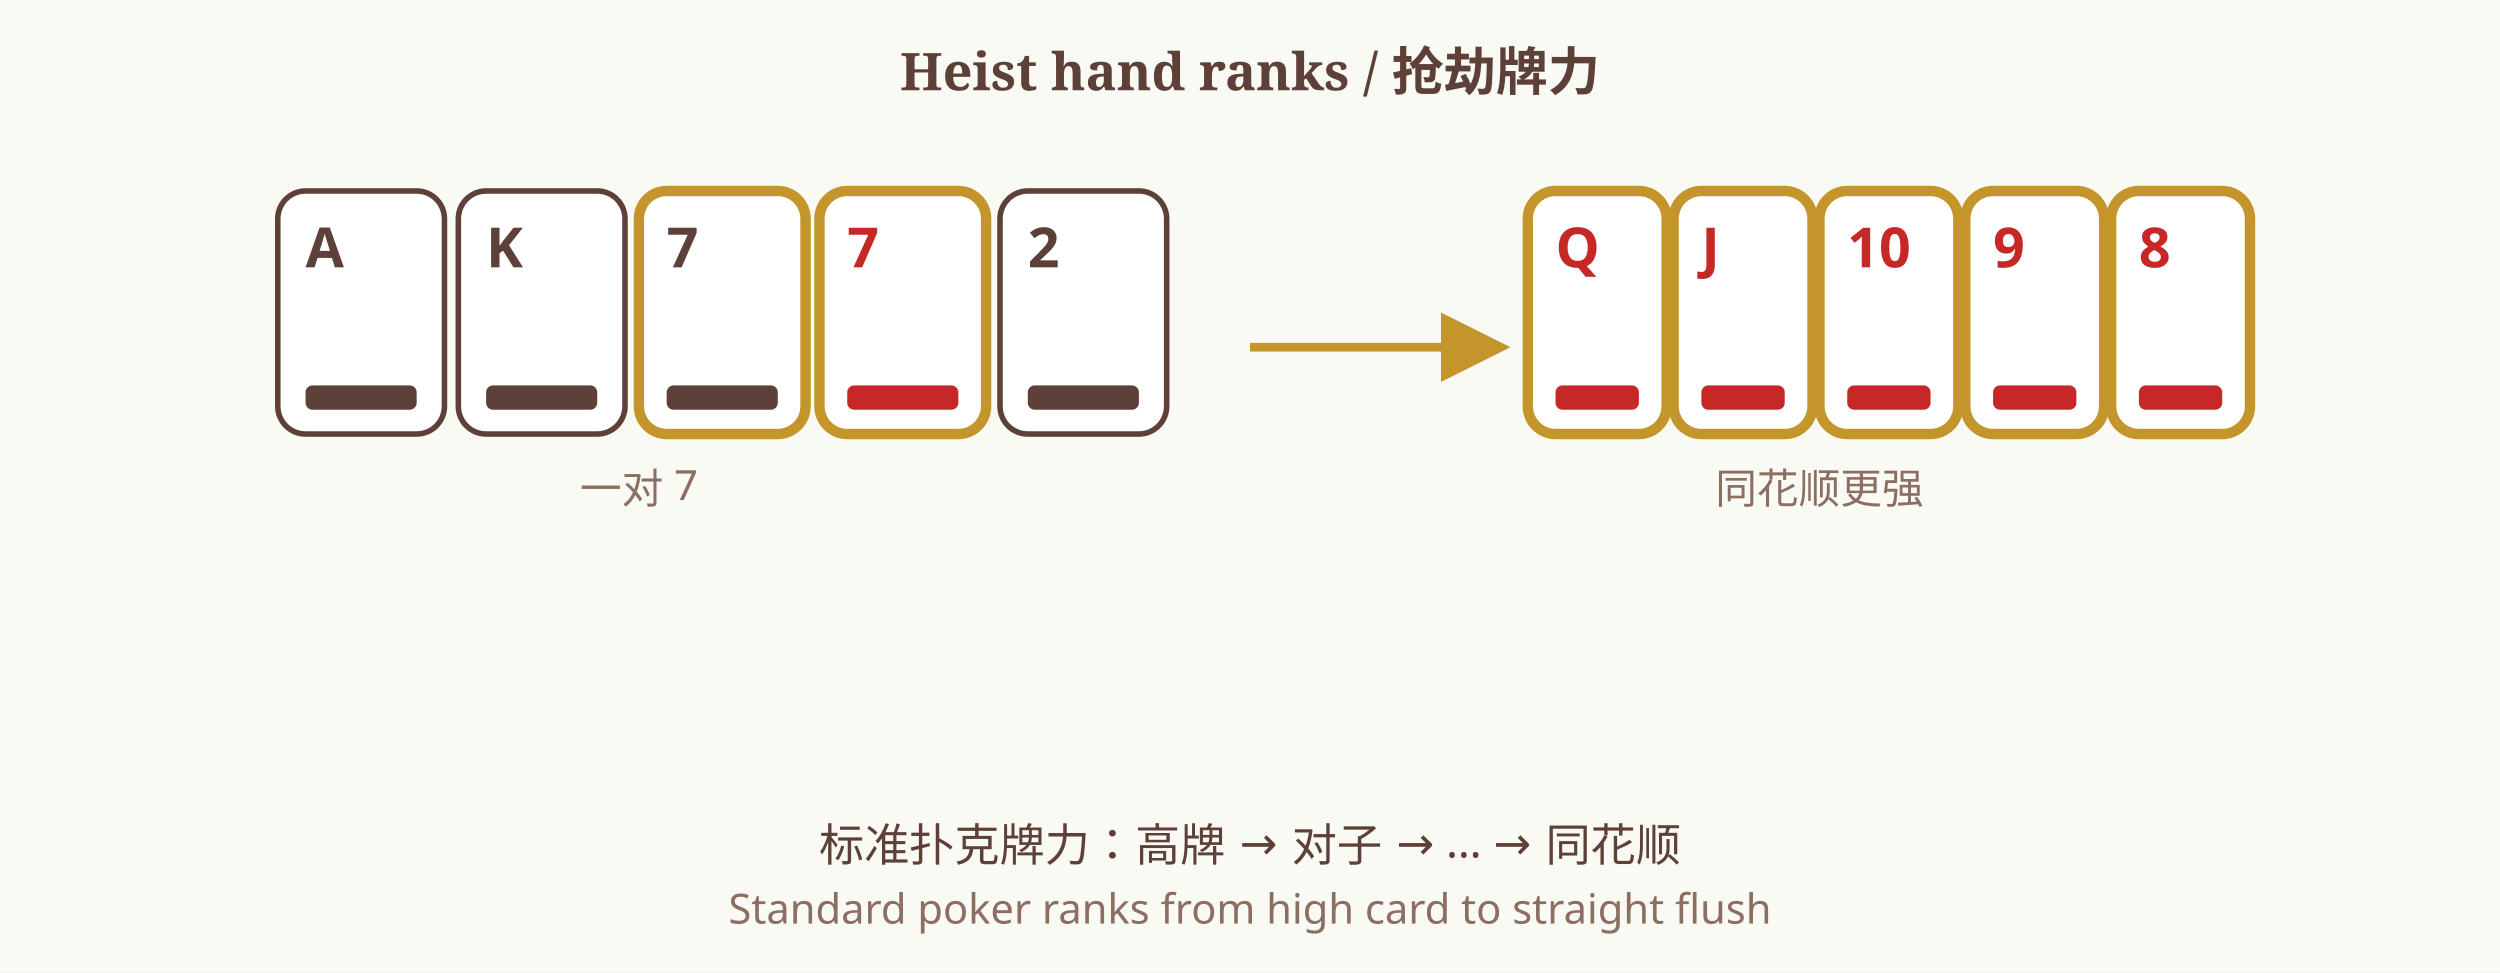
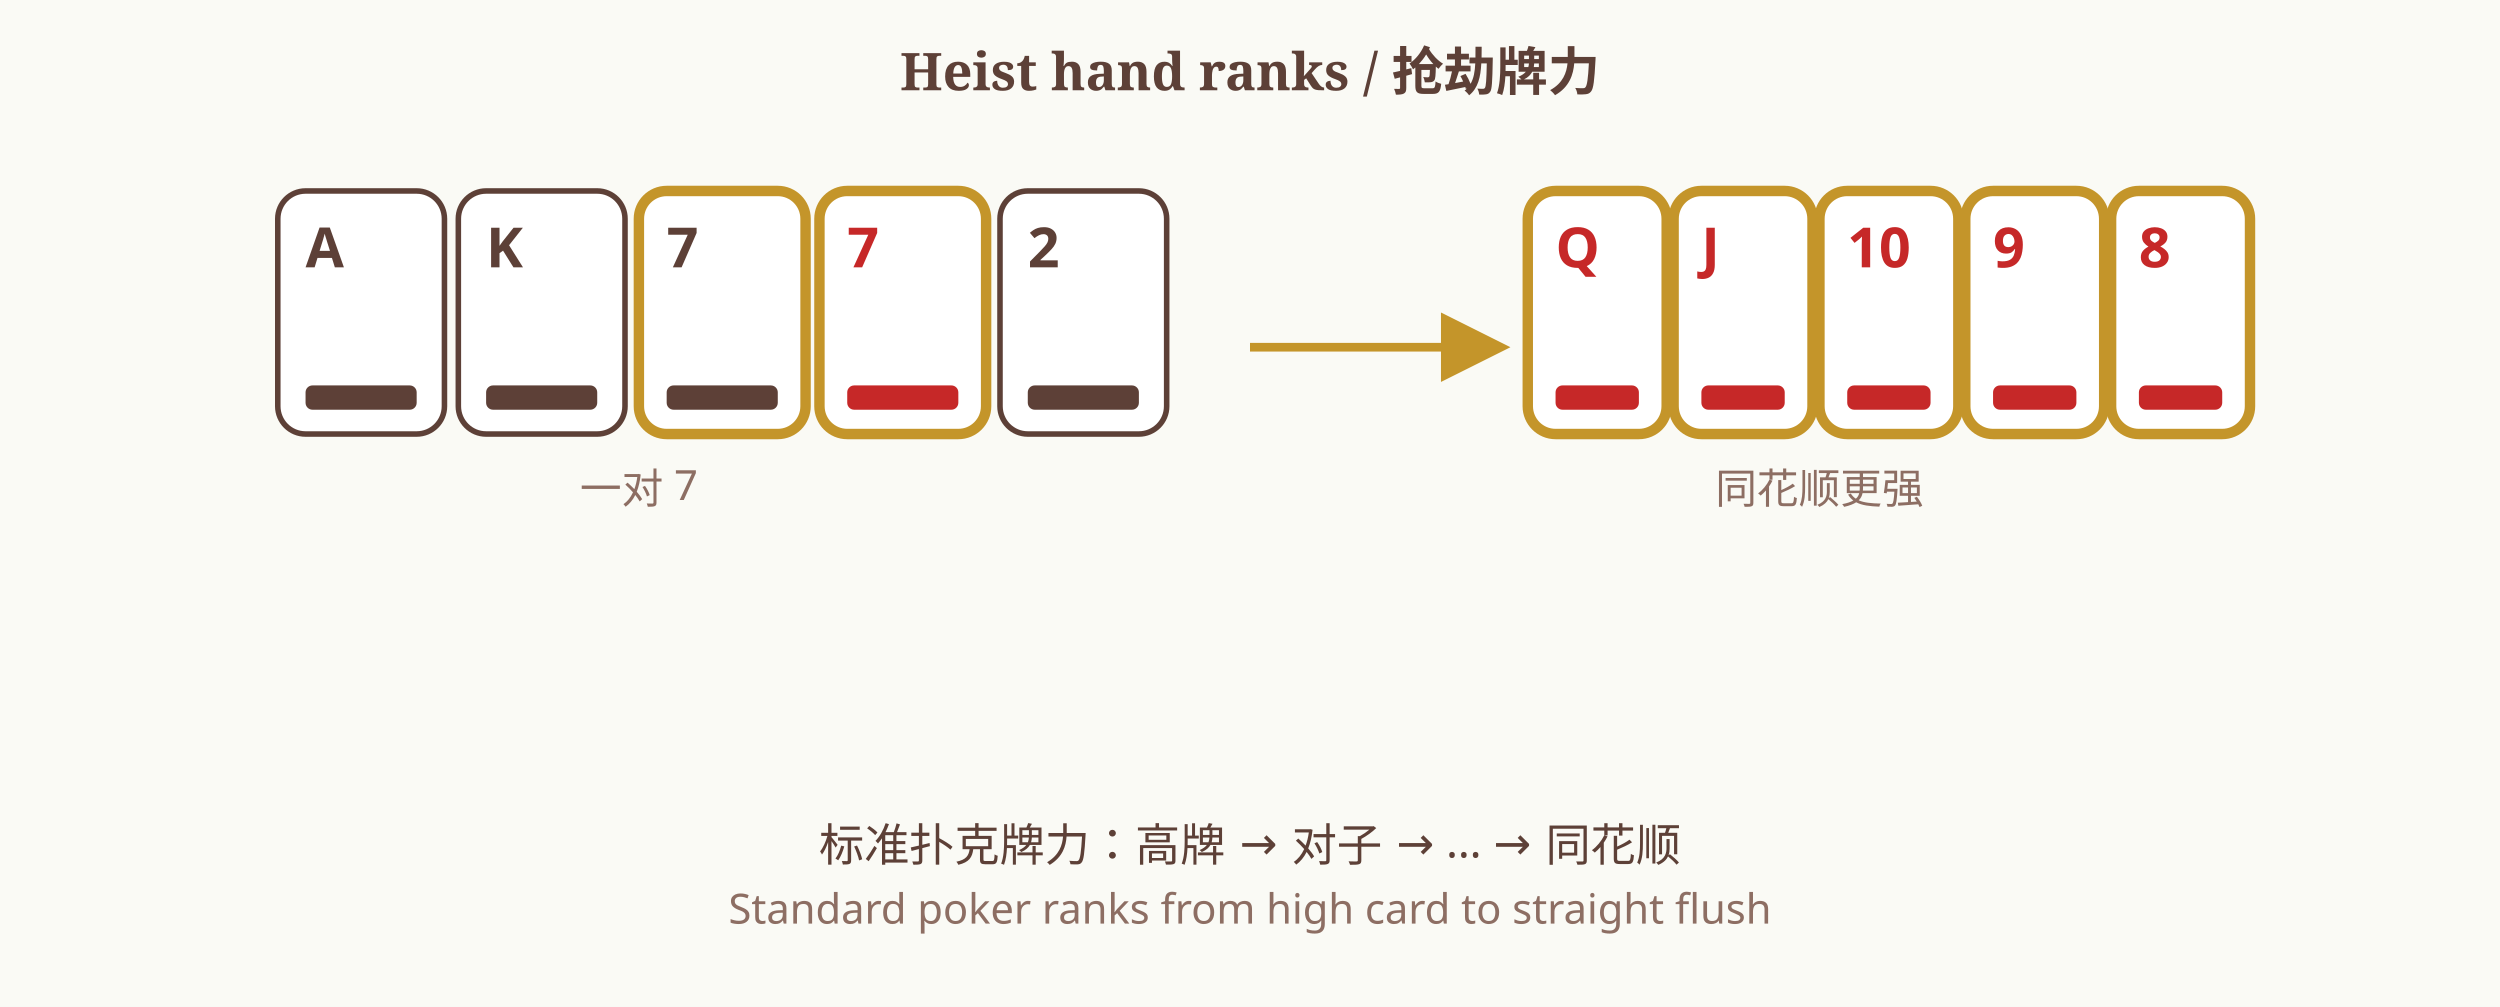
- <svg xmlns="http://www.w3.org/2000/svg" viewBox="0 0 720 280" role="img">
-   <rect width="720" height="280" fill="#FAFAF5" />
+ <svg xmlns="http://www.w3.org/2000/svg" viewBox="0 0 720 290" role="img">
+   <rect width="720" height="290" fill="#FAFAF5" />
  <defs>
    <marker id="arr" markerWidth="8" markerHeight="8" refX="6" refY="4" orient="auto">
      <path d="M0 0l8 4-8 4z" fill="#C4952A" />
    </marker>
  </defs>
  <text x="360" y="26" text-anchor="middle" font-family="Georgia, serif" font-size="15" fill="#5D4037" font-weight="700">Heist hand ranks / 抢劫牌力</text>
  <g>
    <rect x="80" y="55" width="48" height="70" rx="8" fill="#fff" stroke="#5D4037" stroke-width="1.6" />
    <text x="88" y="77" font-family="'PingFang SC', 'Hiragino Sans GB', 'Microsoft YaHei', sans-serif" font-size="16" font-weight="700" fill="#5D4037">A</text>
    <rect x="88" y="111" width="32" height="7" rx="2" fill="#5D4037" />
  </g>
  <g>
    <rect x="132" y="55" width="48" height="70" rx="8" fill="#fff" stroke="#5D4037" stroke-width="1.6" />
    <text x="140" y="77" font-family="'PingFang SC', 'Hiragino Sans GB', 'Microsoft YaHei', sans-serif" font-size="16" font-weight="700" fill="#5D4037">K</text>
    <rect x="140" y="111" width="32" height="7" rx="2" fill="#5D4037" />
  </g>
  <g>
    <rect x="184" y="55" width="48" height="70" rx="8" fill="#fff" stroke="#C4952A" stroke-width="3" />
    <text x="192" y="77" font-family="'PingFang SC', 'Hiragino Sans GB', 'Microsoft YaHei', sans-serif" font-size="16" font-weight="700" fill="#5D4037">7</text>
    <rect x="192" y="111" width="32" height="7" rx="2" fill="#5D4037" />
  </g>
  <g>
    <rect x="236" y="55" width="48" height="70" rx="8" fill="#fff" stroke="#C4952A" stroke-width="3" />
    <text x="244" y="77" font-family="'PingFang SC', 'Hiragino Sans GB', 'Microsoft YaHei', sans-serif" font-size="16" font-weight="700" fill="#C62828">7</text>
    <rect x="244" y="111" width="32" height="7" rx="2" fill="#C62828" />
  </g>
  <g>
    <rect x="288" y="55" width="48" height="70" rx="8" fill="#fff" stroke="#5D4037" stroke-width="1.6" />
    <text x="296" y="77" font-family="'PingFang SC', 'Hiragino Sans GB', 'Microsoft YaHei', sans-serif" font-size="16" font-weight="700" fill="#5D4037">2</text>
    <rect x="296" y="111" width="32" height="7" rx="2" fill="#5D4037" />
  </g>
  <text x="184" y="145" text-anchor="middle" font-family="'PingFang SC', 'Hiragino Sans GB', 'Microsoft YaHei', sans-serif" font-size="12" fill="#8D6E63">一对 7</text>
  <path d="M360 100 L430 100" stroke="#C4952A" stroke-width="2.5" marker-end="url(#arr)" />
  <g>
    <rect x="440" y="55" width="40" height="70" rx="8" fill="#fff" stroke="#C4952A" stroke-width="3" />
    <text x="448" y="77" font-family="'PingFang SC', 'Hiragino Sans GB', 'Microsoft YaHei', sans-serif" font-size="16" font-weight="700" fill="#C62828">Q</text>
    <rect x="448" y="111" width="24" height="7" rx="2" fill="#C62828" />
  </g>
  <g>
    <rect x="482" y="55" width="40" height="70" rx="8" fill="#fff" stroke="#C4952A" stroke-width="3" />
    <text x="490" y="77" font-family="'PingFang SC', 'Hiragino Sans GB', 'Microsoft YaHei', sans-serif" font-size="16" font-weight="700" fill="#C62828">J</text>
    <rect x="490" y="111" width="24" height="7" rx="2" fill="#C62828" />
  </g>
  <g>
    <rect x="524" y="55" width="40" height="70" rx="8" fill="#fff" stroke="#C4952A" stroke-width="3" />
    <text x="532" y="77" font-family="'PingFang SC', 'Hiragino Sans GB', 'Microsoft YaHei', sans-serif" font-size="16" font-weight="700" fill="#C62828">10</text>
    <rect x="532" y="111" width="24" height="7" rx="2" fill="#C62828" />
  </g>
  <g>
    <rect x="566" y="55" width="40" height="70" rx="8" fill="#fff" stroke="#C4952A" stroke-width="3" />
    <text x="574" y="77" font-family="'PingFang SC', 'Hiragino Sans GB', 'Microsoft YaHei', sans-serif" font-size="16" font-weight="700" fill="#C62828">9</text>
    <rect x="574" y="111" width="24" height="7" rx="2" fill="#C62828" />
  </g>
  <g>
    <rect x="608" y="55" width="40" height="70" rx="8" fill="#fff" stroke="#C4952A" stroke-width="3" />
    <text x="616" y="77" font-family="'PingFang SC', 'Hiragino Sans GB', 'Microsoft YaHei', sans-serif" font-size="16" font-weight="700" fill="#C62828">8</text>
    <rect x="616" y="111" width="24" height="7" rx="2" fill="#C62828" />
  </g>
  <text x="524" y="145" text-anchor="middle" font-family="'PingFang SC', 'Hiragino Sans GB', 'Microsoft YaHei', sans-serif" font-size="12" fill="#8D6E63">同花顺更强</text>
  <text x="360" y="248" text-anchor="middle" font-family="'PingFang SC', 'Hiragino Sans GB', 'Microsoft YaHei', sans-serif" font-size="13" fill="#5D4037">标准扑克牌力：高牌 → 对子 → … → 同花顺</text>
  <text x="360" y="266" text-anchor="middle" font-family="'PingFang SC', 'Hiragino Sans GB', 'Microsoft YaHei', sans-serif" font-size="12" fill="#8D6E63">Standard poker ranks from high card to straight flush</text>
</svg>
